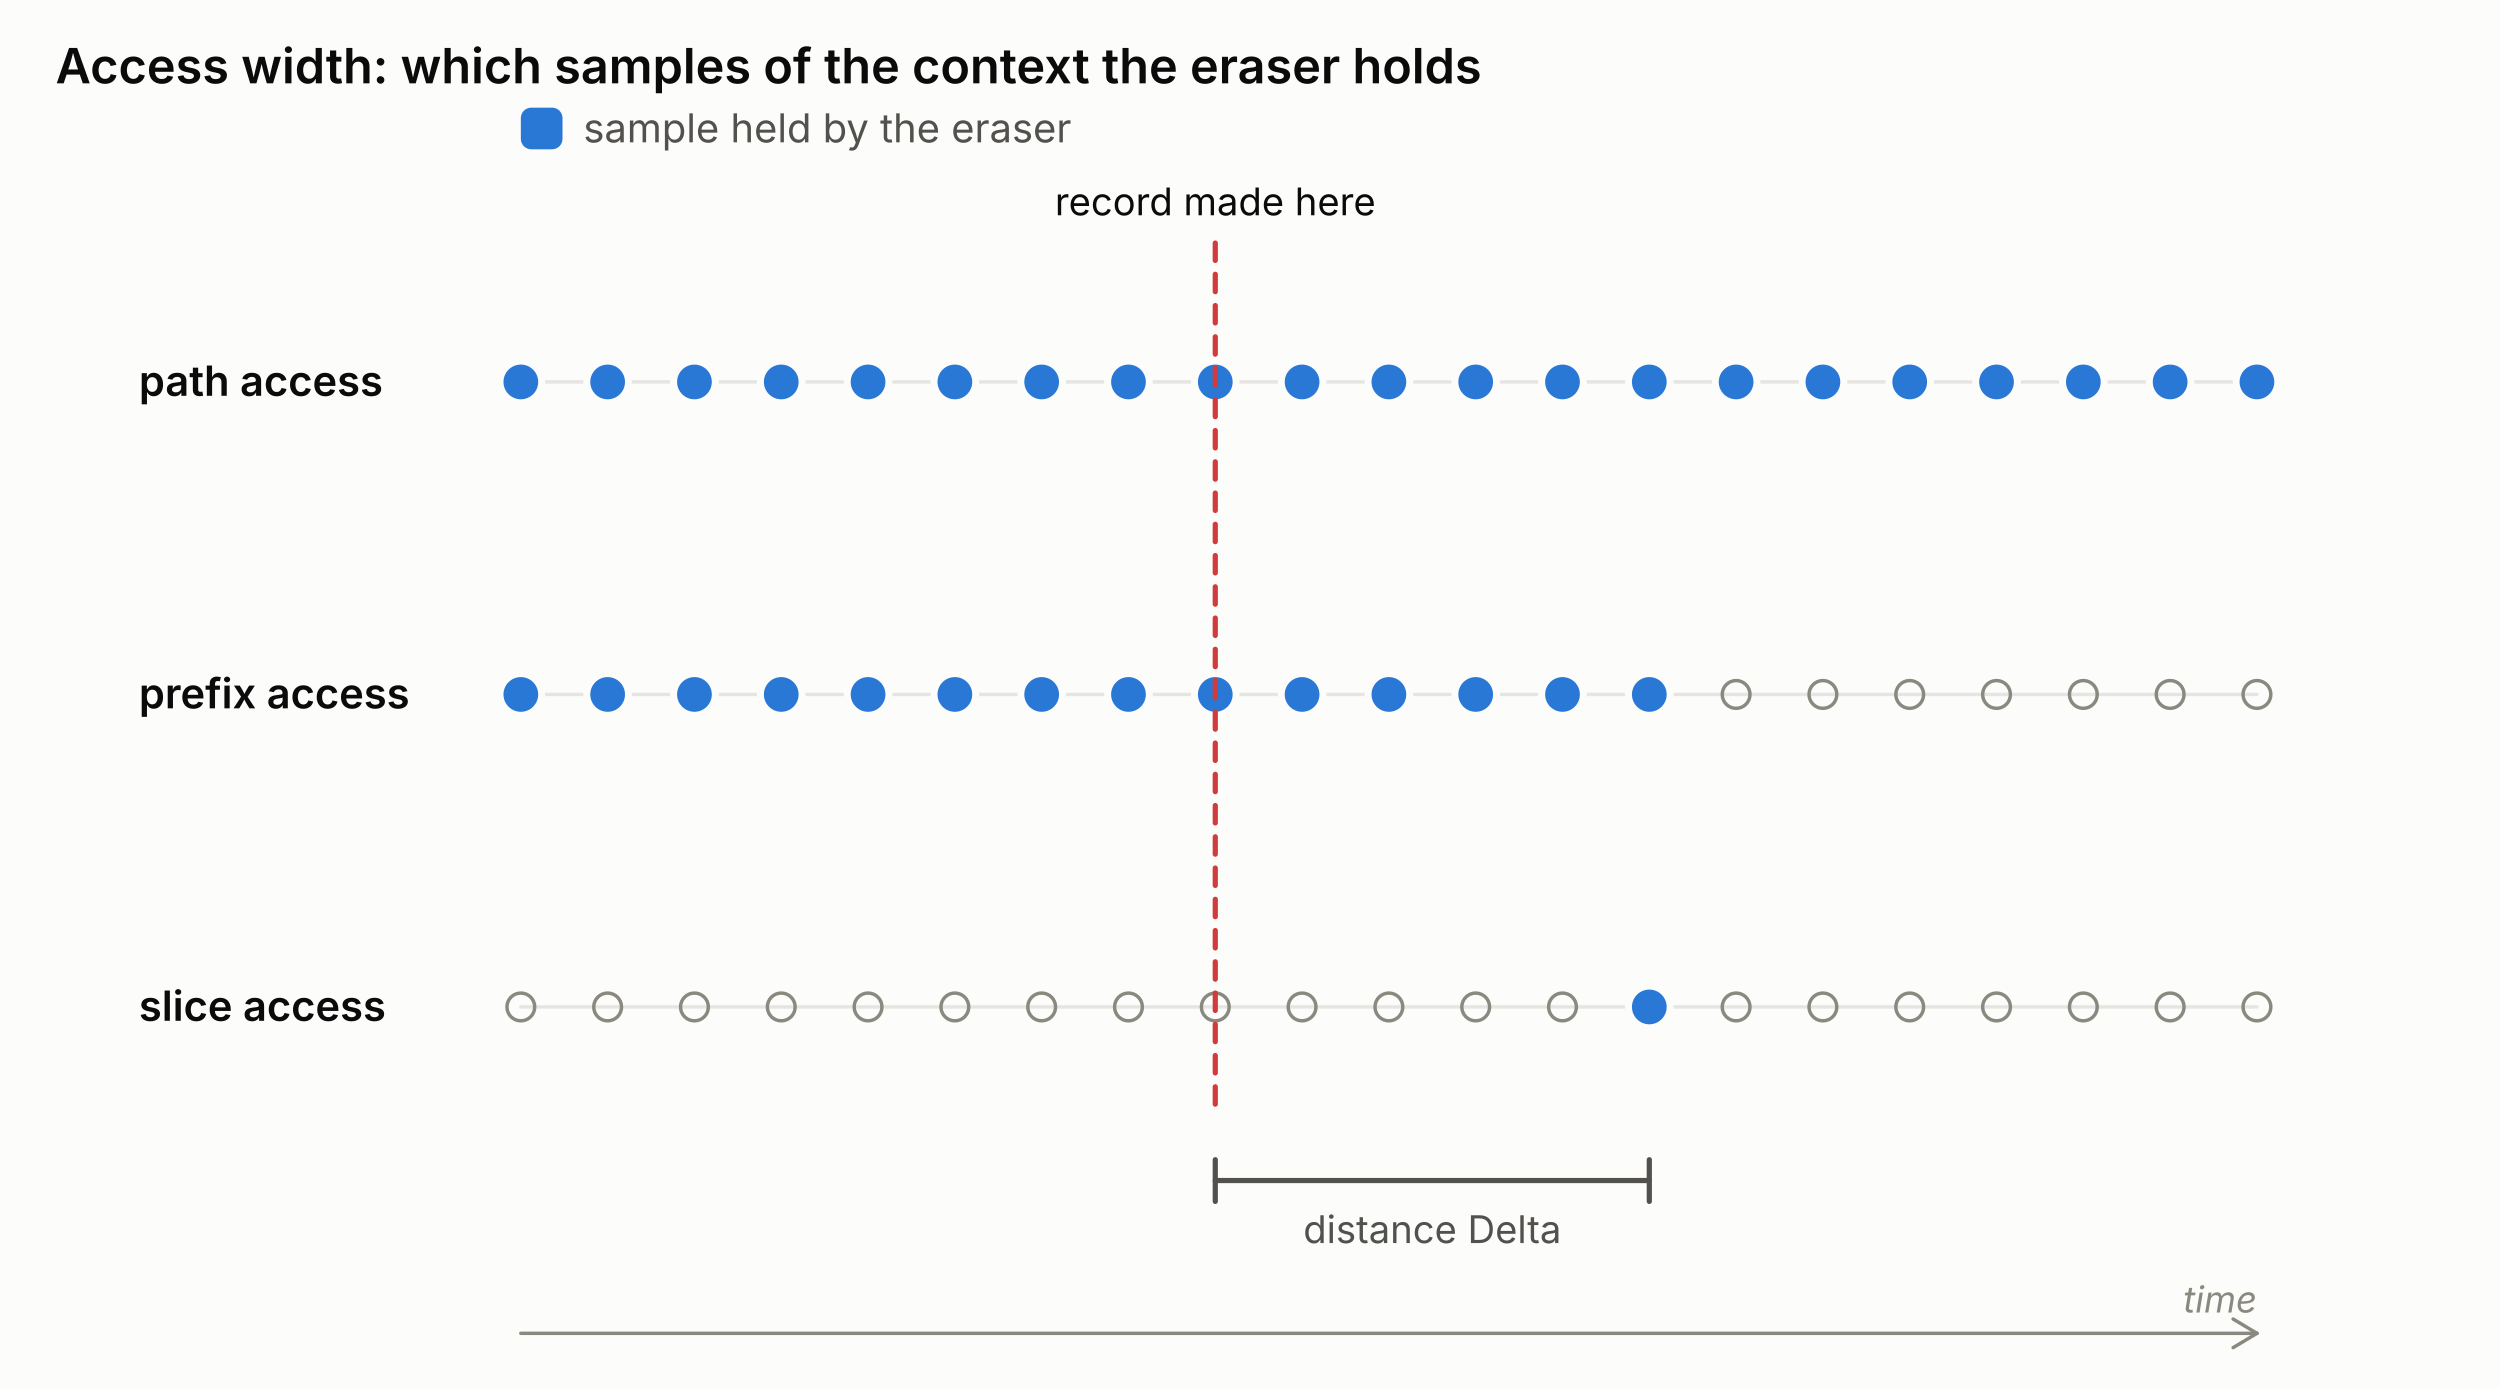
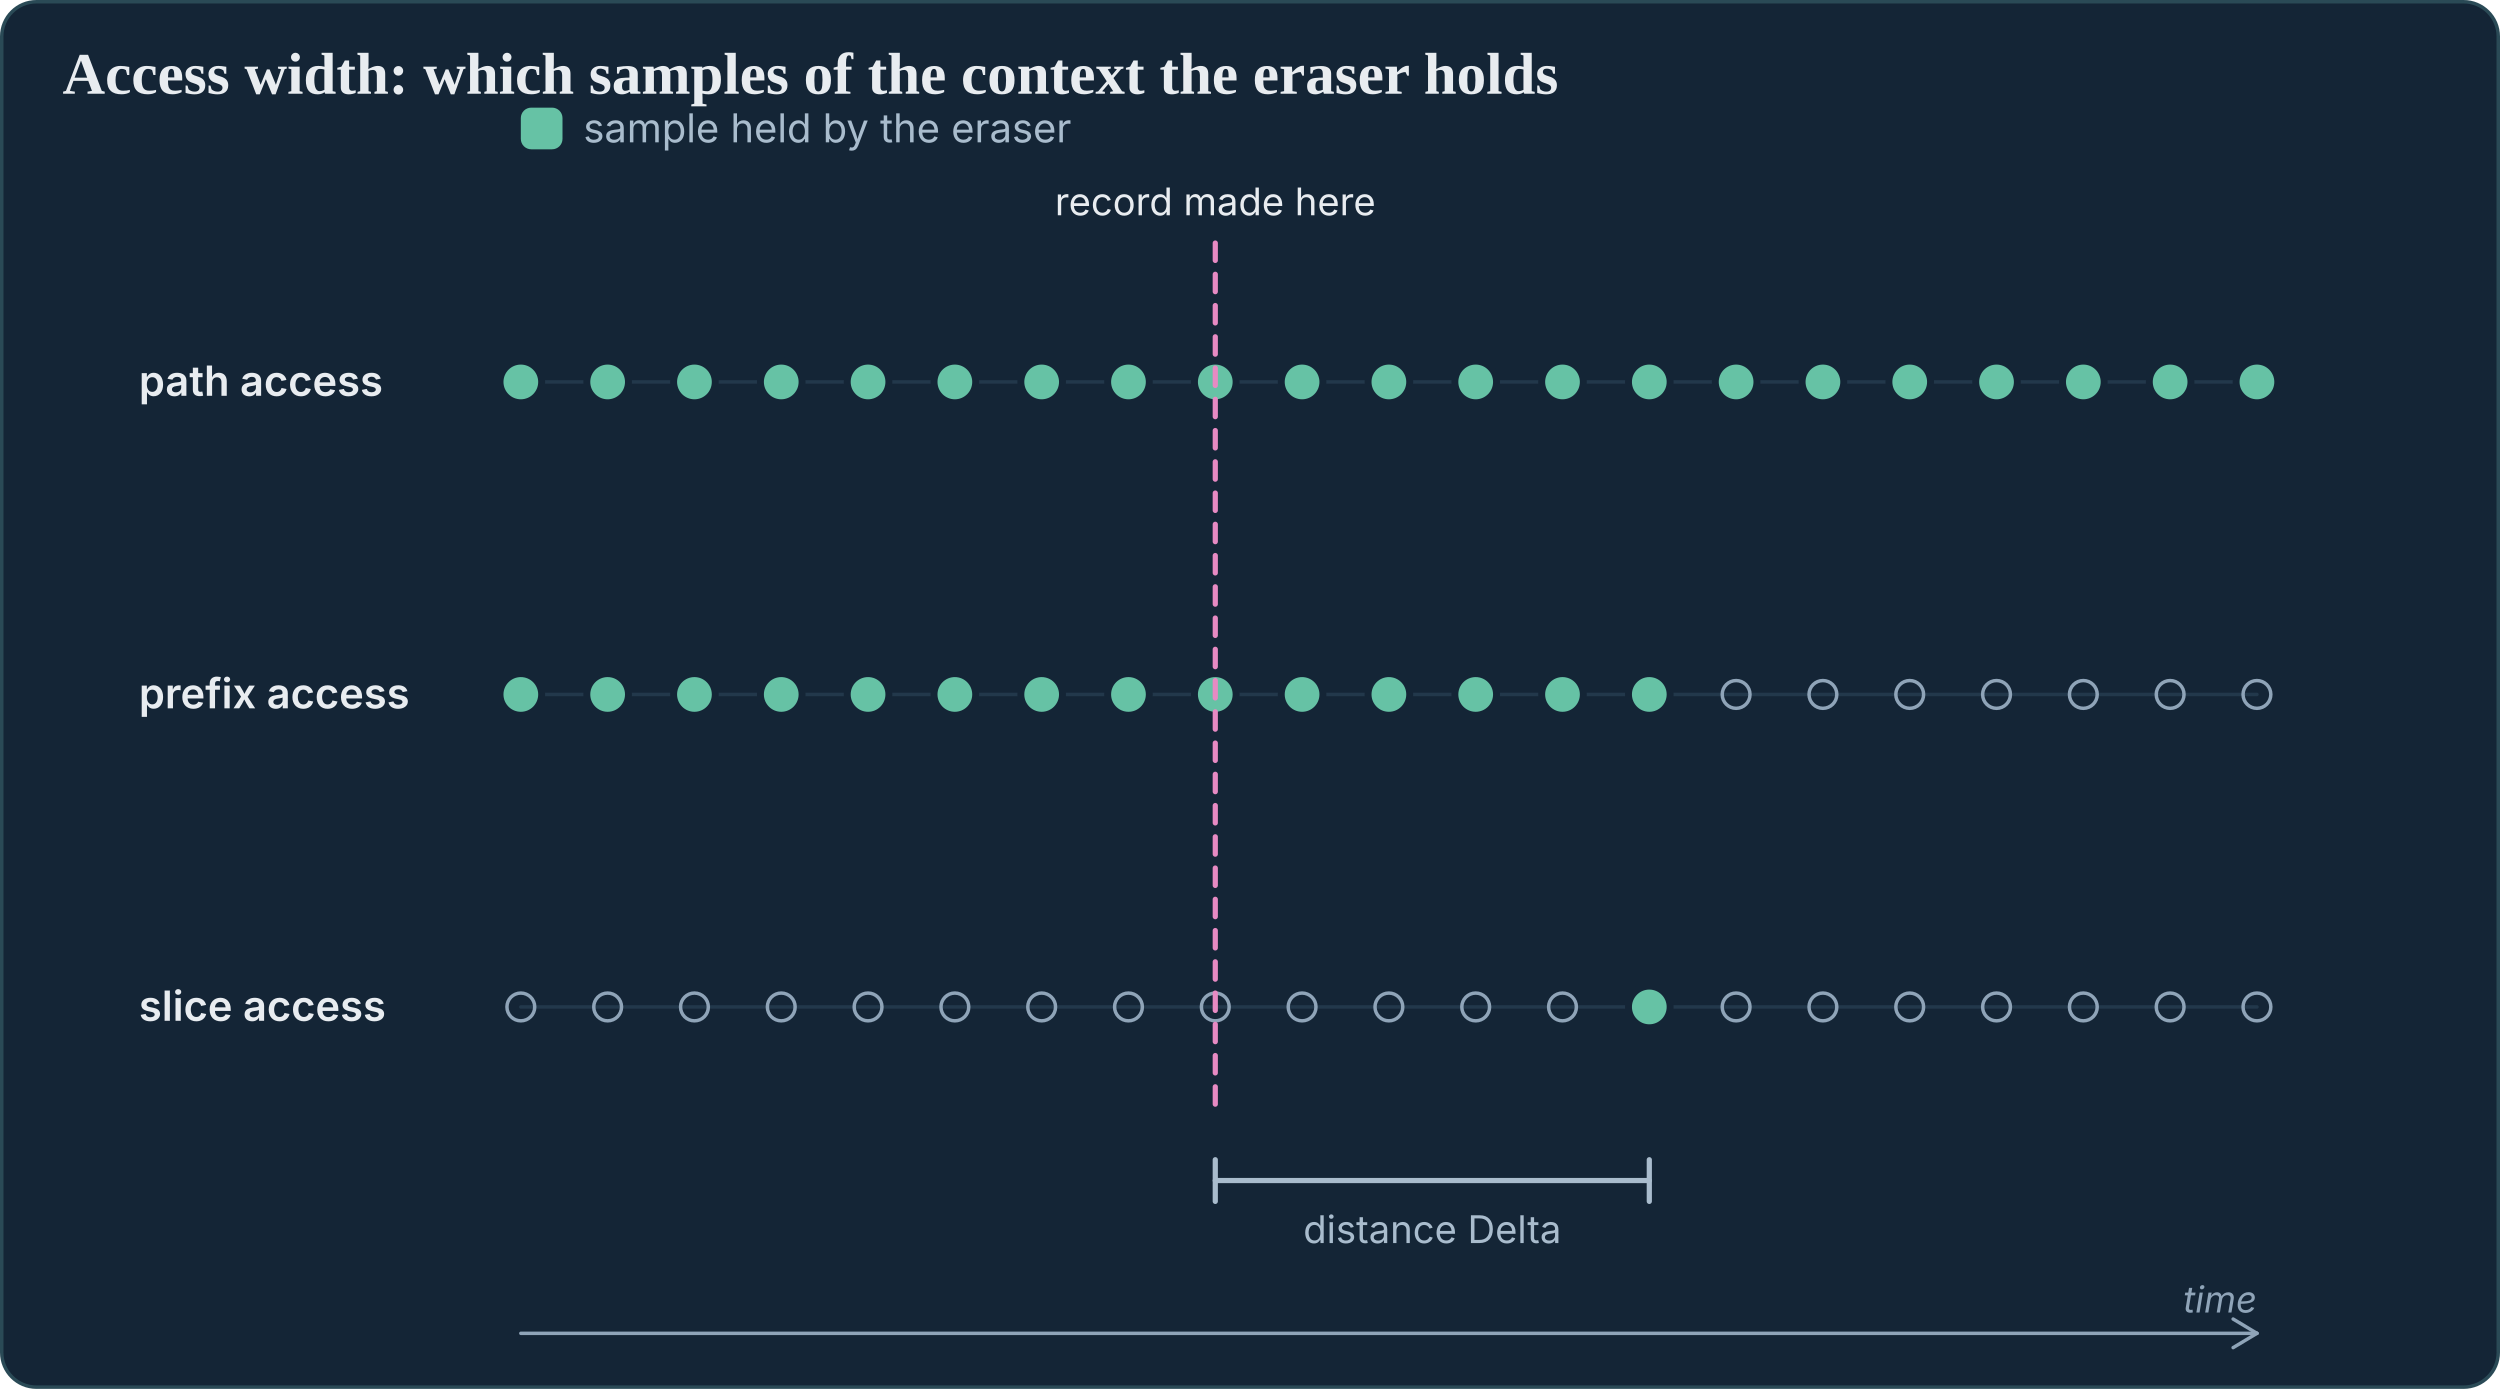
<svg xmlns="http://www.w3.org/2000/svg" width="720" height="400" viewBox="0 0 720 400" role="img" aria-label="Access width: which samples of the context the eraser holds">
-   <rect width="100%" height="100%" fill="#fcfcfb" />
-   <text x="16" y="24" font-family="Inter, 'Segoe UI', Helvetica, Arial, sans-serif" font-size="14" font-weight="600" fill="#0b0b0b">Access width: which samples of the context the eraser holds</text>
-   <line x1="150.00" y1="110.00" x2="650.00" y2="110.00" stroke="#e6e5e1" stroke-width="1" stroke-linecap="round" stroke-opacity="1.0" />
-   <text x="40.00" y="114.00" font-family="Inter, 'Segoe UI', Helvetica, Arial, sans-serif" font-size="12" fill="#0b0b0b" text-anchor="start" font-weight="600">path access</text>
-   <circle cx="150.00" cy="110.00" r="7.00" fill="#fcfcfb" />
-   <circle cx="150.00" cy="110.00" r="5.00" fill="#2a78d6" />
-   <circle cx="175.00" cy="110.00" r="7.00" fill="#fcfcfb" />
-   <circle cx="175.00" cy="110.00" r="5.00" fill="#2a78d6" />
-   <circle cx="200.00" cy="110.00" r="7.00" fill="#fcfcfb" />
-   <circle cx="200.00" cy="110.00" r="5.00" fill="#2a78d6" />
-   <circle cx="225.00" cy="110.00" r="7.00" fill="#fcfcfb" />
-   <circle cx="225.00" cy="110.00" r="5.00" fill="#2a78d6" />
-   <circle cx="250.00" cy="110.00" r="7.00" fill="#fcfcfb" />
-   <circle cx="250.00" cy="110.00" r="5.00" fill="#2a78d6" />
-   <circle cx="275.00" cy="110.00" r="7.00" fill="#fcfcfb" />
-   <circle cx="275.00" cy="110.00" r="5.00" fill="#2a78d6" />
-   <circle cx="300.00" cy="110.00" r="7.00" fill="#fcfcfb" />
-   <circle cx="300.00" cy="110.00" r="5.00" fill="#2a78d6" />
-   <circle cx="325.00" cy="110.00" r="7.00" fill="#fcfcfb" />
-   <circle cx="325.00" cy="110.00" r="5.00" fill="#2a78d6" />
-   <circle cx="350.00" cy="110.00" r="7.00" fill="#fcfcfb" />
-   <circle cx="350.00" cy="110.00" r="5.00" fill="#2a78d6" />
-   <circle cx="375.00" cy="110.00" r="7.00" fill="#fcfcfb" />
-   <circle cx="375.00" cy="110.00" r="5.00" fill="#2a78d6" />
-   <circle cx="400.00" cy="110.00" r="7.00" fill="#fcfcfb" />
-   <circle cx="400.00" cy="110.00" r="5.00" fill="#2a78d6" />
-   <circle cx="425.00" cy="110.00" r="7.00" fill="#fcfcfb" />
-   <circle cx="425.00" cy="110.00" r="5.00" fill="#2a78d6" />
-   <circle cx="450.00" cy="110.00" r="7.00" fill="#fcfcfb" />
-   <circle cx="450.00" cy="110.00" r="5.00" fill="#2a78d6" />
-   <circle cx="475.00" cy="110.00" r="7.00" fill="#fcfcfb" />
-   <circle cx="475.00" cy="110.00" r="5.00" fill="#2a78d6" />
-   <circle cx="500.00" cy="110.00" r="7.00" fill="#fcfcfb" />
-   <circle cx="500.00" cy="110.00" r="5.00" fill="#2a78d6" />
-   <circle cx="525.00" cy="110.00" r="7.00" fill="#fcfcfb" />
-   <circle cx="525.00" cy="110.00" r="5.00" fill="#2a78d6" />
-   <circle cx="550.00" cy="110.00" r="7.00" fill="#fcfcfb" />
-   <circle cx="550.00" cy="110.00" r="5.00" fill="#2a78d6" />
-   <circle cx="575.00" cy="110.00" r="7.00" fill="#fcfcfb" />
-   <circle cx="575.00" cy="110.00" r="5.00" fill="#2a78d6" />
-   <circle cx="600.00" cy="110.00" r="7.00" fill="#fcfcfb" />
-   <circle cx="600.00" cy="110.00" r="5.00" fill="#2a78d6" />
-   <circle cx="625.00" cy="110.00" r="7.00" fill="#fcfcfb" />
-   <circle cx="625.00" cy="110.00" r="5.00" fill="#2a78d6" />
-   <circle cx="650.00" cy="110.00" r="7.00" fill="#fcfcfb" />
-   <circle cx="650.00" cy="110.00" r="5.00" fill="#2a78d6" />
-   <line x1="150.00" y1="200.00" x2="650.00" y2="200.00" stroke="#e6e5e1" stroke-width="1" stroke-linecap="round" stroke-opacity="1.0" />
-   <text x="40.00" y="204.00" font-family="Inter, 'Segoe UI', Helvetica, Arial, sans-serif" font-size="12" fill="#0b0b0b" text-anchor="start" font-weight="600">prefix access</text>
-   <circle cx="150.00" cy="200.00" r="7.00" fill="#fcfcfb" />
-   <circle cx="150.00" cy="200.00" r="5.00" fill="#2a78d6" />
-   <circle cx="175.00" cy="200.00" r="7.00" fill="#fcfcfb" />
-   <circle cx="175.00" cy="200.00" r="5.00" fill="#2a78d6" />
-   <circle cx="200.00" cy="200.00" r="7.00" fill="#fcfcfb" />
-   <circle cx="200.00" cy="200.00" r="5.00" fill="#2a78d6" />
-   <circle cx="225.00" cy="200.00" r="7.00" fill="#fcfcfb" />
-   <circle cx="225.00" cy="200.00" r="5.00" fill="#2a78d6" />
-   <circle cx="250.00" cy="200.00" r="7.00" fill="#fcfcfb" />
-   <circle cx="250.00" cy="200.00" r="5.00" fill="#2a78d6" />
-   <circle cx="275.00" cy="200.00" r="7.00" fill="#fcfcfb" />
-   <circle cx="275.00" cy="200.00" r="5.00" fill="#2a78d6" />
-   <circle cx="300.00" cy="200.00" r="7.00" fill="#fcfcfb" />
-   <circle cx="300.00" cy="200.00" r="5.00" fill="#2a78d6" />
-   <circle cx="325.00" cy="200.00" r="7.00" fill="#fcfcfb" />
-   <circle cx="325.00" cy="200.00" r="5.00" fill="#2a78d6" />
-   <circle cx="350.00" cy="200.00" r="7.00" fill="#fcfcfb" />
-   <circle cx="350.00" cy="200.00" r="5.00" fill="#2a78d6" />
-   <circle cx="375.00" cy="200.00" r="7.00" fill="#fcfcfb" />
-   <circle cx="375.00" cy="200.00" r="5.00" fill="#2a78d6" />
-   <circle cx="400.00" cy="200.00" r="7.00" fill="#fcfcfb" />
-   <circle cx="400.00" cy="200.00" r="5.00" fill="#2a78d6" />
-   <circle cx="425.00" cy="200.00" r="7.00" fill="#fcfcfb" />
-   <circle cx="425.00" cy="200.00" r="5.00" fill="#2a78d6" />
-   <circle cx="450.00" cy="200.00" r="7.00" fill="#fcfcfb" />
-   <circle cx="450.00" cy="200.00" r="5.00" fill="#2a78d6" />
-   <circle cx="475.00" cy="200.00" r="7.00" fill="#fcfcfb" />
-   <circle cx="475.00" cy="200.00" r="5.00" fill="#2a78d6" />
-   <circle cx="500.00" cy="200.00" r="4" fill="none" stroke="#8a897f" stroke-width="1" />
-   <circle cx="525.00" cy="200.00" r="4" fill="none" stroke="#8a897f" stroke-width="1" />
-   <circle cx="550.00" cy="200.00" r="4" fill="none" stroke="#8a897f" stroke-width="1" />
-   <circle cx="575.00" cy="200.00" r="4" fill="none" stroke="#8a897f" stroke-width="1" />
-   <circle cx="600.00" cy="200.00" r="4" fill="none" stroke="#8a897f" stroke-width="1" />
-   <circle cx="625.00" cy="200.00" r="4" fill="none" stroke="#8a897f" stroke-width="1" />
-   <circle cx="650.00" cy="200.00" r="4" fill="none" stroke="#8a897f" stroke-width="1" />
-   <line x1="150.00" y1="290.00" x2="650.00" y2="290.00" stroke="#e6e5e1" stroke-width="1" stroke-linecap="round" stroke-opacity="1.0" />
-   <text x="40.00" y="294.00" font-family="Inter, 'Segoe UI', Helvetica, Arial, sans-serif" font-size="12" fill="#0b0b0b" text-anchor="start" font-weight="600">slice access</text>
-   <circle cx="150.00" cy="290.00" r="4" fill="none" stroke="#8a897f" stroke-width="1" />
-   <circle cx="175.00" cy="290.00" r="4" fill="none" stroke="#8a897f" stroke-width="1" />
-   <circle cx="200.00" cy="290.00" r="4" fill="none" stroke="#8a897f" stroke-width="1" />
-   <circle cx="225.00" cy="290.00" r="4" fill="none" stroke="#8a897f" stroke-width="1" />
-   <circle cx="250.00" cy="290.00" r="4" fill="none" stroke="#8a897f" stroke-width="1" />
-   <circle cx="275.00" cy="290.00" r="4" fill="none" stroke="#8a897f" stroke-width="1" />
-   <circle cx="300.00" cy="290.00" r="4" fill="none" stroke="#8a897f" stroke-width="1" />
-   <circle cx="325.00" cy="290.00" r="4" fill="none" stroke="#8a897f" stroke-width="1" />
-   <circle cx="350.00" cy="290.00" r="4" fill="none" stroke="#8a897f" stroke-width="1" />
-   <circle cx="375.00" cy="290.00" r="4" fill="none" stroke="#8a897f" stroke-width="1" />
-   <circle cx="400.00" cy="290.00" r="4" fill="none" stroke="#8a897f" stroke-width="1" />
-   <circle cx="425.00" cy="290.00" r="4" fill="none" stroke="#8a897f" stroke-width="1" />
-   <circle cx="450.00" cy="290.00" r="4" fill="none" stroke="#8a897f" stroke-width="1" />
-   <circle cx="475.00" cy="290.00" r="7.00" fill="#fcfcfb" />
-   <circle cx="475.00" cy="290.00" r="5.00" fill="#2a78d6" />
-   <circle cx="500.00" cy="290.00" r="4" fill="none" stroke="#8a897f" stroke-width="1" />
-   <circle cx="525.00" cy="290.00" r="4" fill="none" stroke="#8a897f" stroke-width="1" />
-   <circle cx="550.00" cy="290.00" r="4" fill="none" stroke="#8a897f" stroke-width="1" />
-   <circle cx="575.00" cy="290.00" r="4" fill="none" stroke="#8a897f" stroke-width="1" />
-   <circle cx="600.00" cy="290.00" r="4" fill="none" stroke="#8a897f" stroke-width="1" />
-   <circle cx="625.00" cy="290.00" r="4" fill="none" stroke="#8a897f" stroke-width="1" />
-   <circle cx="650.00" cy="290.00" r="4" fill="none" stroke="#8a897f" stroke-width="1" />
-   <line x1="350.00" y1="70.00" x2="350.00" y2="320.00" stroke="#d03b3b" stroke-width="1.5" stroke-linecap="round" stroke-dasharray="5 4" stroke-opacity="1.0" />
-   <text x="350.00" y="62.00" font-family="Inter, 'Segoe UI', Helvetica, Arial, sans-serif" font-size="11" fill="#0b0b0b" text-anchor="middle" font-weight="normal">record made here</text>
-   <line x1="350.00" y1="340.00" x2="475.00" y2="340.00" stroke="#52514e" stroke-width="1.5" stroke-linecap="round" stroke-opacity="1.0" />
-   <line x1="350.00" y1="334.00" x2="350.00" y2="346.00" stroke="#52514e" stroke-width="1.5" stroke-linecap="round" stroke-opacity="1.0" />
-   <line x1="475.00" y1="334.00" x2="475.00" y2="346.00" stroke="#52514e" stroke-width="1.5" stroke-linecap="round" stroke-opacity="1.0" />
-   <text x="412.50" y="358.00" font-family="Inter, 'Segoe UI', Helvetica, Arial, sans-serif" font-size="11" fill="#52514e" text-anchor="middle" font-weight="normal">distance Delta</text>
-   <line x1="150.00" y1="384.00" x2="650.00" y2="384.00" stroke="#8a897f" stroke-width="1" stroke-linecap="round" stroke-opacity="1.0" />
-   <line x1="650.00" y1="384.00" x2="643.14" y2="388.12" stroke="#8a897f" stroke-width="1" stroke-linecap="round" stroke-opacity="1.0" />
-   <line x1="650.00" y1="384.00" x2="643.14" y2="379.88" stroke="#8a897f" stroke-width="1" stroke-linecap="round" stroke-opacity="1.0" />
-   <text x="650.00" y="378.00" font-family="Inter, 'Segoe UI', Helvetica, Arial, sans-serif" font-size="10.5" fill="#8a897f" text-anchor="end" font-weight="normal" font-style="italic">time</text>
-   <rect x="150.00" y="31.00" width="12" height="12" rx="3" fill="#2a78d6" />
-   <text x="168.00" y="41.00" font-family="Inter, 'Segoe UI', Helvetica, Arial, sans-serif" font-size="11.5" fill="#52514e" text-anchor="start" font-weight="normal">sample held by the eraser</text>
+   <rect x="0.5" y="0.5" width="719" height="399" rx="10" fill="#142536" stroke="#2a4a56" stroke-width="1" />
+   <text x="18" y="27" font-family="'Crimson Pro', Georgia, 'Times New Roman', serif" font-size="17" font-weight="600" fill="#e8ecf0">Access width: which samples of the context the eraser holds</text>
+   <line x1="150.00" y1="110.00" x2="650.00" y2="110.00" stroke="#22384b" stroke-width="1" stroke-linecap="round" stroke-opacity="1.0" />
+   <text x="40.00" y="114.00" font-family="Inter, -apple-system, 'Segoe UI', Helvetica, Arial, sans-serif" font-size="12" fill="#e8ecf0" text-anchor="start" font-weight="600">path access</text>
+   <circle cx="150.00" cy="110.00" r="7.00" fill="#142536" />
+   <circle cx="150.00" cy="110.00" r="5.00" fill="#66c2a5" />
+   <circle cx="175.00" cy="110.00" r="7.00" fill="#142536" />
+   <circle cx="175.00" cy="110.00" r="5.00" fill="#66c2a5" />
+   <circle cx="200.00" cy="110.00" r="7.00" fill="#142536" />
+   <circle cx="200.00" cy="110.00" r="5.00" fill="#66c2a5" />
+   <circle cx="225.00" cy="110.00" r="7.00" fill="#142536" />
+   <circle cx="225.00" cy="110.00" r="5.00" fill="#66c2a5" />
+   <circle cx="250.00" cy="110.00" r="7.00" fill="#142536" />
+   <circle cx="250.00" cy="110.00" r="5.00" fill="#66c2a5" />
+   <circle cx="275.00" cy="110.00" r="7.00" fill="#142536" />
+   <circle cx="275.00" cy="110.00" r="5.00" fill="#66c2a5" />
+   <circle cx="300.00" cy="110.00" r="7.00" fill="#142536" />
+   <circle cx="300.00" cy="110.00" r="5.00" fill="#66c2a5" />
+   <circle cx="325.00" cy="110.00" r="7.00" fill="#142536" />
+   <circle cx="325.00" cy="110.00" r="5.00" fill="#66c2a5" />
+   <circle cx="350.00" cy="110.00" r="7.00" fill="#142536" />
+   <circle cx="350.00" cy="110.00" r="5.00" fill="#66c2a5" />
+   <circle cx="375.00" cy="110.00" r="7.00" fill="#142536" />
+   <circle cx="375.00" cy="110.00" r="5.00" fill="#66c2a5" />
+   <circle cx="400.00" cy="110.00" r="7.00" fill="#142536" />
+   <circle cx="400.00" cy="110.00" r="5.00" fill="#66c2a5" />
+   <circle cx="425.00" cy="110.00" r="7.00" fill="#142536" />
+   <circle cx="425.00" cy="110.00" r="5.00" fill="#66c2a5" />
+   <circle cx="450.00" cy="110.00" r="7.00" fill="#142536" />
+   <circle cx="450.00" cy="110.00" r="5.00" fill="#66c2a5" />
+   <circle cx="475.00" cy="110.00" r="7.00" fill="#142536" />
+   <circle cx="475.00" cy="110.00" r="5.00" fill="#66c2a5" />
+   <circle cx="500.00" cy="110.00" r="7.00" fill="#142536" />
+   <circle cx="500.00" cy="110.00" r="5.00" fill="#66c2a5" />
+   <circle cx="525.00" cy="110.00" r="7.00" fill="#142536" />
+   <circle cx="525.00" cy="110.00" r="5.00" fill="#66c2a5" />
+   <circle cx="550.00" cy="110.00" r="7.00" fill="#142536" />
+   <circle cx="550.00" cy="110.00" r="5.00" fill="#66c2a5" />
+   <circle cx="575.00" cy="110.00" r="7.00" fill="#142536" />
+   <circle cx="575.00" cy="110.00" r="5.00" fill="#66c2a5" />
+   <circle cx="600.00" cy="110.00" r="7.00" fill="#142536" />
+   <circle cx="600.00" cy="110.00" r="5.00" fill="#66c2a5" />
+   <circle cx="625.00" cy="110.00" r="7.00" fill="#142536" />
+   <circle cx="625.00" cy="110.00" r="5.00" fill="#66c2a5" />
+   <circle cx="650.00" cy="110.00" r="7.00" fill="#142536" />
+   <circle cx="650.00" cy="110.00" r="5.00" fill="#66c2a5" />
+   <line x1="150.00" y1="200.00" x2="650.00" y2="200.00" stroke="#22384b" stroke-width="1" stroke-linecap="round" stroke-opacity="1.0" />
+   <text x="40.00" y="204.00" font-family="Inter, -apple-system, 'Segoe UI', Helvetica, Arial, sans-serif" font-size="12" fill="#e8ecf0" text-anchor="start" font-weight="600">prefix access</text>
+   <circle cx="150.00" cy="200.00" r="7.00" fill="#142536" />
+   <circle cx="150.00" cy="200.00" r="5.00" fill="#66c2a5" />
+   <circle cx="175.00" cy="200.00" r="7.00" fill="#142536" />
+   <circle cx="175.00" cy="200.00" r="5.00" fill="#66c2a5" />
+   <circle cx="200.00" cy="200.00" r="7.00" fill="#142536" />
+   <circle cx="200.00" cy="200.00" r="5.00" fill="#66c2a5" />
+   <circle cx="225.00" cy="200.00" r="7.00" fill="#142536" />
+   <circle cx="225.00" cy="200.00" r="5.00" fill="#66c2a5" />
+   <circle cx="250.00" cy="200.00" r="7.00" fill="#142536" />
+   <circle cx="250.00" cy="200.00" r="5.00" fill="#66c2a5" />
+   <circle cx="275.00" cy="200.00" r="7.00" fill="#142536" />
+   <circle cx="275.00" cy="200.00" r="5.00" fill="#66c2a5" />
+   <circle cx="300.00" cy="200.00" r="7.00" fill="#142536" />
+   <circle cx="300.00" cy="200.00" r="5.00" fill="#66c2a5" />
+   <circle cx="325.00" cy="200.00" r="7.00" fill="#142536" />
+   <circle cx="325.00" cy="200.00" r="5.00" fill="#66c2a5" />
+   <circle cx="350.00" cy="200.00" r="7.00" fill="#142536" />
+   <circle cx="350.00" cy="200.00" r="5.00" fill="#66c2a5" />
+   <circle cx="375.00" cy="200.00" r="7.00" fill="#142536" />
+   <circle cx="375.00" cy="200.00" r="5.00" fill="#66c2a5" />
+   <circle cx="400.00" cy="200.00" r="7.00" fill="#142536" />
+   <circle cx="400.00" cy="200.00" r="5.00" fill="#66c2a5" />
+   <circle cx="425.00" cy="200.00" r="7.00" fill="#142536" />
+   <circle cx="425.00" cy="200.00" r="5.00" fill="#66c2a5" />
+   <circle cx="450.00" cy="200.00" r="7.00" fill="#142536" />
+   <circle cx="450.00" cy="200.00" r="5.00" fill="#66c2a5" />
+   <circle cx="475.00" cy="200.00" r="7.00" fill="#142536" />
+   <circle cx="475.00" cy="200.00" r="5.00" fill="#66c2a5" />
+   <circle cx="500.00" cy="200.00" r="4" fill="none" stroke="#8fa4b8" stroke-width="1" />
+   <circle cx="525.00" cy="200.00" r="4" fill="none" stroke="#8fa4b8" stroke-width="1" />
+   <circle cx="550.00" cy="200.00" r="4" fill="none" stroke="#8fa4b8" stroke-width="1" />
+   <circle cx="575.00" cy="200.00" r="4" fill="none" stroke="#8fa4b8" stroke-width="1" />
+   <circle cx="600.00" cy="200.00" r="4" fill="none" stroke="#8fa4b8" stroke-width="1" />
+   <circle cx="625.00" cy="200.00" r="4" fill="none" stroke="#8fa4b8" stroke-width="1" />
+   <circle cx="650.00" cy="200.00" r="4" fill="none" stroke="#8fa4b8" stroke-width="1" />
+   <line x1="150.00" y1="290.00" x2="650.00" y2="290.00" stroke="#22384b" stroke-width="1" stroke-linecap="round" stroke-opacity="1.0" />
+   <text x="40.00" y="294.00" font-family="Inter, -apple-system, 'Segoe UI', Helvetica, Arial, sans-serif" font-size="12" fill="#e8ecf0" text-anchor="start" font-weight="600">slice access</text>
+   <circle cx="150.00" cy="290.00" r="4" fill="none" stroke="#8fa4b8" stroke-width="1" />
+   <circle cx="175.00" cy="290.00" r="4" fill="none" stroke="#8fa4b8" stroke-width="1" />
+   <circle cx="200.00" cy="290.00" r="4" fill="none" stroke="#8fa4b8" stroke-width="1" />
+   <circle cx="225.00" cy="290.00" r="4" fill="none" stroke="#8fa4b8" stroke-width="1" />
+   <circle cx="250.00" cy="290.00" r="4" fill="none" stroke="#8fa4b8" stroke-width="1" />
+   <circle cx="275.00" cy="290.00" r="4" fill="none" stroke="#8fa4b8" stroke-width="1" />
+   <circle cx="300.00" cy="290.00" r="4" fill="none" stroke="#8fa4b8" stroke-width="1" />
+   <circle cx="325.00" cy="290.00" r="4" fill="none" stroke="#8fa4b8" stroke-width="1" />
+   <circle cx="350.00" cy="290.00" r="4" fill="none" stroke="#8fa4b8" stroke-width="1" />
+   <circle cx="375.00" cy="290.00" r="4" fill="none" stroke="#8fa4b8" stroke-width="1" />
+   <circle cx="400.00" cy="290.00" r="4" fill="none" stroke="#8fa4b8" stroke-width="1" />
+   <circle cx="425.00" cy="290.00" r="4" fill="none" stroke="#8fa4b8" stroke-width="1" />
+   <circle cx="450.00" cy="290.00" r="4" fill="none" stroke="#8fa4b8" stroke-width="1" />
+   <circle cx="475.00" cy="290.00" r="7.00" fill="#142536" />
+   <circle cx="475.00" cy="290.00" r="5.00" fill="#66c2a5" />
+   <circle cx="500.00" cy="290.00" r="4" fill="none" stroke="#8fa4b8" stroke-width="1" />
+   <circle cx="525.00" cy="290.00" r="4" fill="none" stroke="#8fa4b8" stroke-width="1" />
+   <circle cx="550.00" cy="290.00" r="4" fill="none" stroke="#8fa4b8" stroke-width="1" />
+   <circle cx="575.00" cy="290.00" r="4" fill="none" stroke="#8fa4b8" stroke-width="1" />
+   <circle cx="600.00" cy="290.00" r="4" fill="none" stroke="#8fa4b8" stroke-width="1" />
+   <circle cx="625.00" cy="290.00" r="4" fill="none" stroke="#8fa4b8" stroke-width="1" />
+   <circle cx="650.00" cy="290.00" r="4" fill="none" stroke="#8fa4b8" stroke-width="1" />
+   <line x1="350.00" y1="70.00" x2="350.00" y2="320.00" stroke="#e78ac3" stroke-width="1.5" stroke-linecap="round" stroke-dasharray="5 4" stroke-opacity="1.0" />
+   <text x="350.00" y="62.00" font-family="Inter, -apple-system, 'Segoe UI', Helvetica, Arial, sans-serif" font-size="11" fill="#e8ecf0" text-anchor="middle" font-weight="normal">record made here</text>
+   <line x1="350.00" y1="340.00" x2="475.00" y2="340.00" stroke="#a9bccd" stroke-width="1.5" stroke-linecap="round" stroke-opacity="1.0" />
+   <line x1="350.00" y1="334.00" x2="350.00" y2="346.00" stroke="#a9bccd" stroke-width="1.5" stroke-linecap="round" stroke-opacity="1.0" />
+   <line x1="475.00" y1="334.00" x2="475.00" y2="346.00" stroke="#a9bccd" stroke-width="1.5" stroke-linecap="round" stroke-opacity="1.0" />
+   <text x="412.50" y="358.00" font-family="Inter, -apple-system, 'Segoe UI', Helvetica, Arial, sans-serif" font-size="11" fill="#a9bccd" text-anchor="middle" font-weight="normal">distance Delta</text>
+   <line x1="150.00" y1="384.00" x2="650.00" y2="384.00" stroke="#8fa4b8" stroke-width="1" stroke-linecap="round" stroke-opacity="1.0" />
+   <line x1="650.00" y1="384.00" x2="643.14" y2="388.12" stroke="#8fa4b8" stroke-width="1" stroke-linecap="round" stroke-opacity="1.0" />
+   <line x1="650.00" y1="384.00" x2="643.14" y2="379.88" stroke="#8fa4b8" stroke-width="1" stroke-linecap="round" stroke-opacity="1.0" />
+   <text x="650.00" y="378.00" font-family="Inter, -apple-system, 'Segoe UI', Helvetica, Arial, sans-serif" font-size="10.5" fill="#8fa4b8" text-anchor="end" font-weight="normal" font-style="italic">time</text>
+   <rect x="150.00" y="31.00" width="12" height="12" rx="3" fill="#66c2a5" />
+   <text x="168.00" y="41.00" font-family="Inter, -apple-system, 'Segoe UI', Helvetica, Arial, sans-serif" font-size="11.5" fill="#a9bccd" text-anchor="start" font-weight="normal">sample held by the eraser</text>
</svg>
